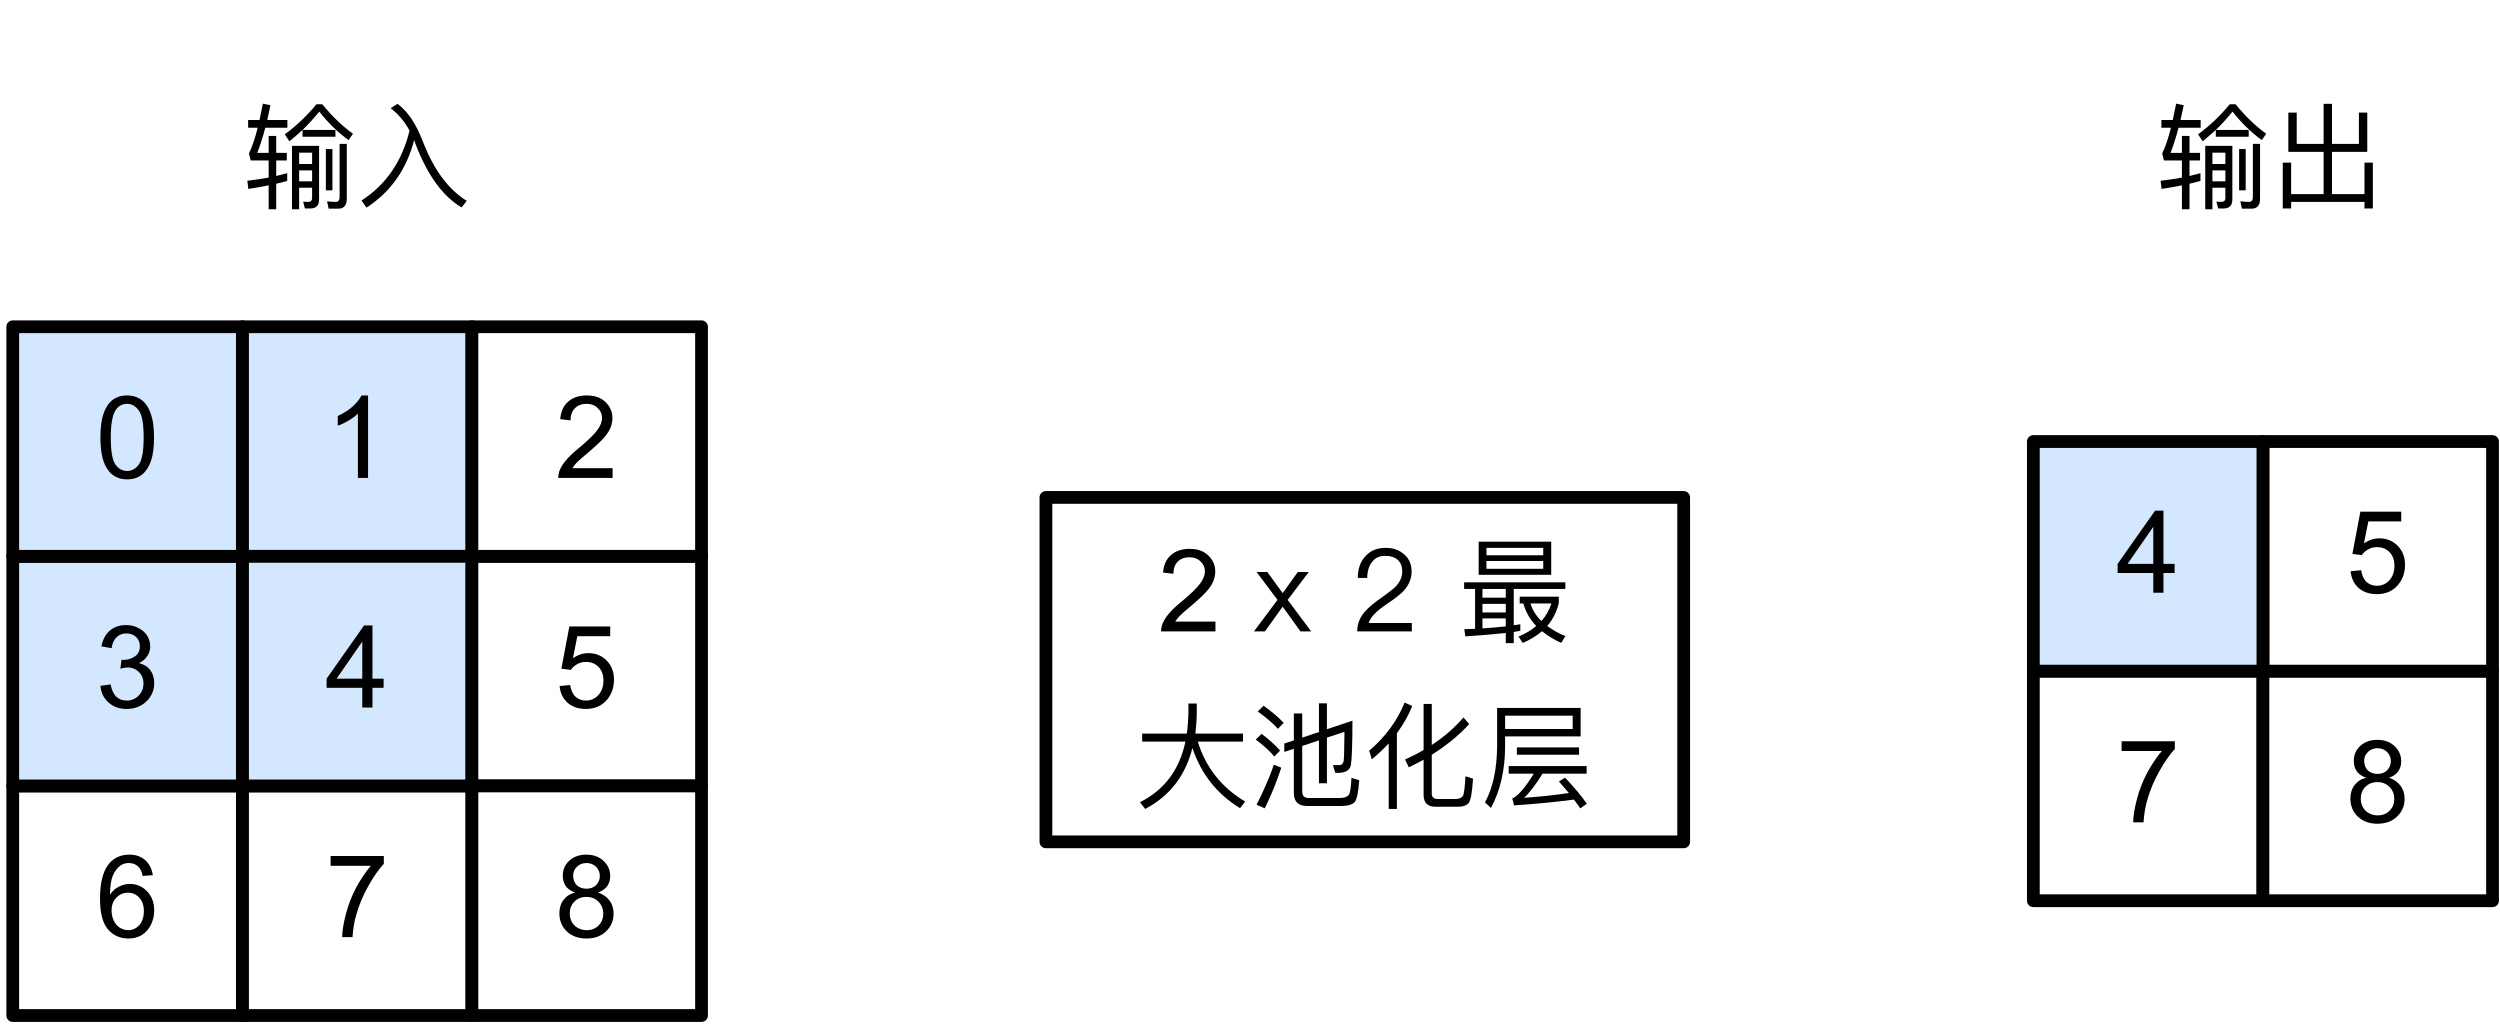
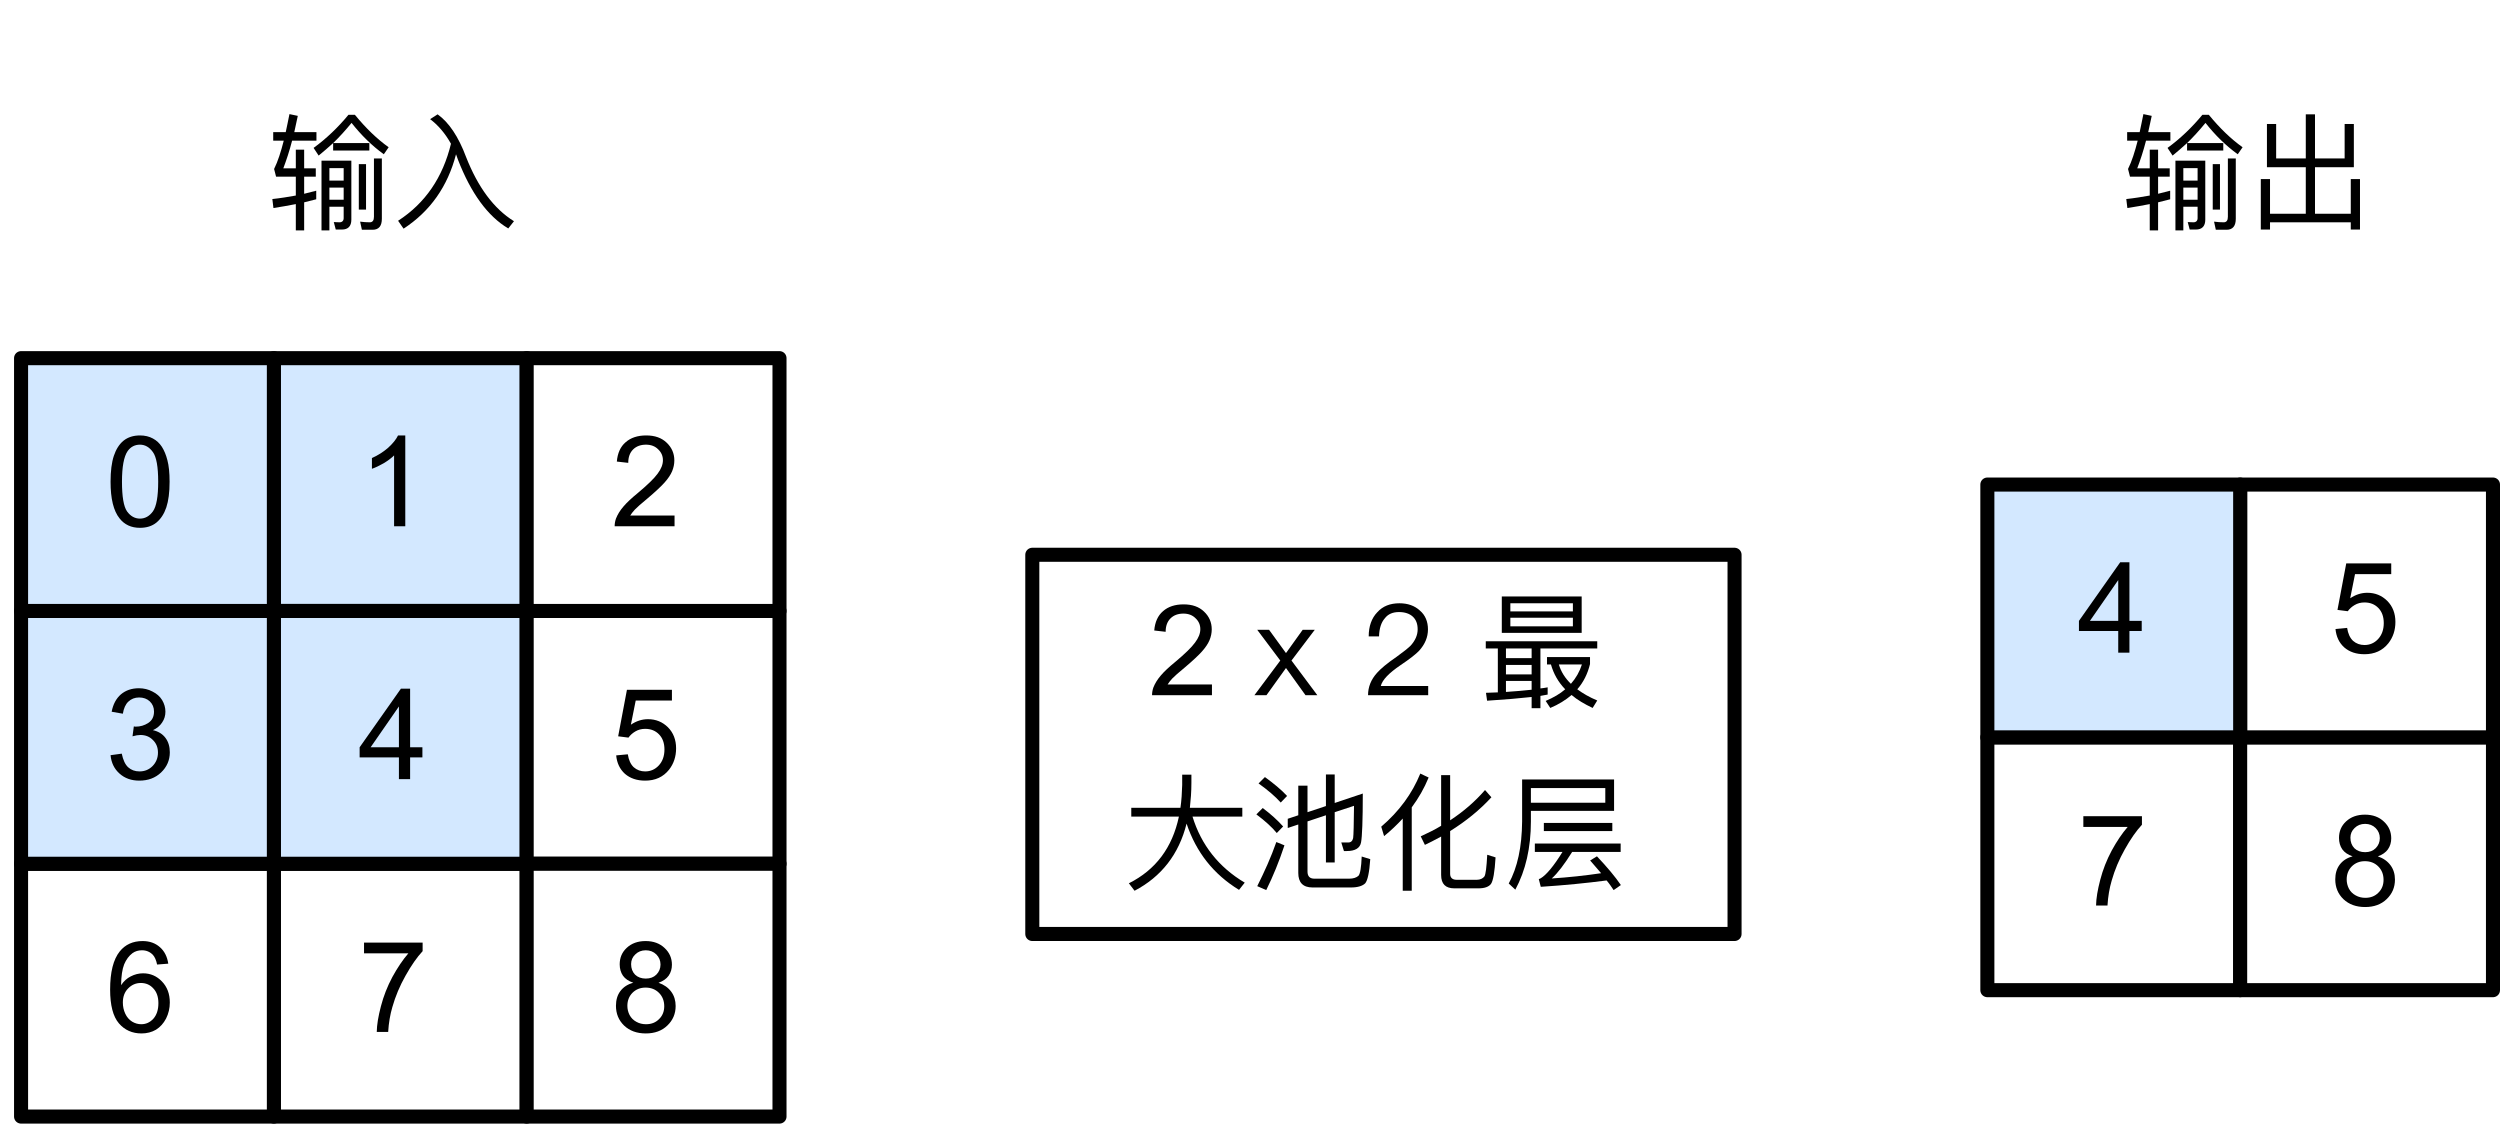
- <svg xmlns="http://www.w3.org/2000/svg" xmlns:xlink="http://www.w3.org/1999/xlink" width="196pt" height="81pt" viewBox="0 0 196 81" version="1.1">
+ <svg xmlns="http://www.w3.org/2000/svg" xmlns:xlink="http://www.w3.org/1999/xlink" width="178pt" height="81pt" viewBox="0 0 178 81" version="1.1">
  <defs>
    <g>
      <symbol overflow="visible" id="glyph0-0">
        <path style="stroke:none;" d="M 1.125 0 L 1.125 -5.625 L 5.625 -5.625 L 5.625 0 Z M 1.266 -0.141 L 5.484 -0.141 L 5.484 -5.484 L 1.266 -5.484 Z M 1.266 -0.141 " />
      </symbol>
      <symbol overflow="visible" id="glyph0-1">
        <path style="stroke:none;" d="M 0.422 -5.594 L 0.422 -6.359 L 4.594 -6.359 L 4.594 -5.75 C 4.188 -5.312 3.781 -4.727 3.375 -4 C 2.969 -3.281 2.656 -2.535 2.438 -1.766 C 2.281 -1.234 2.18 -0.645 2.141 0 L 1.328 0 C 1.336 -0.508 1.438 -1.117 1.625 -1.828 C 1.812 -2.547 2.082 -3.238 2.438 -3.906 C 2.801 -4.57 3.18 -5.133 3.578 -5.594 Z M 0.422 -5.594 " />
      </symbol>
      <symbol overflow="visible" id="glyph0-2">
        <path style="stroke:none;" d="M 3.359 0 L 2.562 0 L 2.562 -5.047 C 2.375 -4.859 2.125 -4.672 1.812 -4.484 C 1.5 -4.305 1.223 -4.176 0.984 -4.094 L 0.984 -4.859 C 1.422 -5.055 1.805 -5.301 2.141 -5.594 C 2.473 -5.895 2.707 -6.188 2.844 -6.469 L 3.359 -6.469 Z M 3.359 0 " />
      </symbol>
      <symbol overflow="visible" id="glyph0-3">
        <path style="stroke:none;" d="M 2.906 0 L 2.906 -1.547 L 0.109 -1.547 L 0.109 -2.266 L 3.047 -6.438 L 3.703 -6.438 L 3.703 -2.266 L 4.578 -2.266 L 4.578 -1.547 L 3.703 -1.547 L 3.703 0 Z M 2.906 -2.266 L 2.906 -5.172 L 0.891 -2.266 Z M 2.906 -2.266 " />
      </symbol>
      <symbol overflow="visible" id="glyph0-4">
        <path style="stroke:none;" d="M 4.484 -4.859 L 3.688 -4.797 C 3.625 -5.109 3.523 -5.336 3.391 -5.484 C 3.18 -5.703 2.922 -5.812 2.609 -5.812 C 2.348 -5.812 2.125 -5.742 1.938 -5.609 C 1.688 -5.422 1.488 -5.156 1.344 -4.812 C 1.207 -4.469 1.133 -3.973 1.125 -3.328 C 1.312 -3.609 1.539 -3.816 1.812 -3.953 C 2.094 -4.098 2.383 -4.172 2.688 -4.172 C 3.219 -4.172 3.664 -3.977 4.031 -3.594 C 4.406 -3.207 4.594 -2.707 4.594 -2.094 C 4.594 -1.688 4.504 -1.305 4.328 -0.953 C 4.148 -0.609 3.91 -0.344 3.609 -0.156 C 3.305 0.02 2.961 0.109 2.578 0.109 C 1.922 0.109 1.383 -0.129 0.969 -0.609 C 0.551 -1.098 0.344 -1.898 0.344 -3.016 C 0.344 -4.254 0.57 -5.16 1.031 -5.734 C 1.426 -6.223 1.969 -6.469 2.656 -6.469 C 3.156 -6.469 3.566 -6.32 3.891 -6.031 C 4.211 -5.75 4.41 -5.359 4.484 -4.859 Z M 1.25 -2.094 C 1.25 -1.812 1.305 -1.547 1.422 -1.297 C 1.535 -1.055 1.695 -0.867 1.906 -0.734 C 2.113 -0.609 2.332 -0.547 2.562 -0.547 C 2.895 -0.547 3.18 -0.676 3.422 -0.938 C 3.66 -1.207 3.781 -1.578 3.781 -2.047 C 3.781 -2.492 3.66 -2.844 3.422 -3.094 C 3.191 -3.352 2.895 -3.484 2.531 -3.484 C 2.176 -3.484 1.875 -3.352 1.625 -3.094 C 1.375 -2.844 1.25 -2.508 1.25 -2.094 Z M 1.25 -2.094 " />
      </symbol>
      <symbol overflow="visible" id="glyph0-5">
        <path style="stroke:none;" d="M 0.375 -1.688 L 1.203 -1.766 C 1.266 -1.359 1.406 -1.051 1.625 -0.844 C 1.852 -0.645 2.125 -0.547 2.438 -0.547 C 2.82 -0.547 3.145 -0.688 3.406 -0.969 C 3.676 -1.258 3.812 -1.641 3.812 -2.109 C 3.812 -2.566 3.68 -2.926 3.422 -3.188 C 3.172 -3.445 2.844 -3.578 2.438 -3.578 C 2.176 -3.578 1.941 -3.516 1.734 -3.391 C 1.535 -3.273 1.375 -3.129 1.25 -2.953 L 0.516 -3.047 L 1.141 -6.359 L 4.344 -6.359 L 4.344 -5.594 L 1.766 -5.594 L 1.422 -3.875 C 1.805 -4.133 2.211 -4.266 2.641 -4.266 C 3.203 -4.266 3.676 -4.07 4.062 -3.688 C 4.445 -3.301 4.641 -2.801 4.641 -2.188 C 4.641 -1.602 4.473 -1.098 4.141 -0.672 C 3.723 -0.148 3.156 0.109 2.438 0.109 C 1.852 0.109 1.375 -0.051 1 -0.375 C 0.633 -0.707 0.426 -1.145 0.375 -1.688 Z M 0.375 -1.688 " />
      </symbol>
      <symbol overflow="visible" id="glyph0-6">
        <path style="stroke:none;" d="M 0.375 -1.703 L 1.172 -1.812 C 1.266 -1.363 1.414 -1.039 1.625 -0.844 C 1.844 -0.645 2.113 -0.547 2.438 -0.547 C 2.801 -0.547 3.109 -0.672 3.359 -0.922 C 3.617 -1.18 3.75 -1.504 3.75 -1.891 C 3.75 -2.254 3.629 -2.551 3.391 -2.781 C 3.16 -3.02 2.863 -3.141 2.5 -3.141 C 2.344 -3.141 2.156 -3.109 1.938 -3.047 L 2.031 -3.75 C 2.082 -3.738 2.125 -3.734 2.156 -3.734 C 2.488 -3.734 2.789 -3.82 3.062 -4 C 3.332 -4.176 3.469 -4.445 3.469 -4.812 C 3.469 -5.102 3.367 -5.344 3.172 -5.531 C 2.973 -5.719 2.719 -5.812 2.406 -5.812 C 2.102 -5.812 1.848 -5.711 1.641 -5.516 C 1.441 -5.328 1.312 -5.039 1.25 -4.656 L 0.453 -4.797 C 0.555 -5.328 0.773 -5.738 1.109 -6.031 C 1.453 -6.32 1.879 -6.469 2.391 -6.469 C 2.742 -6.469 3.066 -6.391 3.359 -6.234 C 3.66 -6.086 3.891 -5.883 4.047 -5.625 C 4.203 -5.363 4.281 -5.086 4.281 -4.797 C 4.281 -4.516 4.203 -4.258 4.047 -4.031 C 3.898 -3.801 3.68 -3.617 3.391 -3.484 C 3.773 -3.398 4.07 -3.219 4.281 -2.938 C 4.488 -2.664 4.594 -2.32 4.594 -1.906 C 4.594 -1.344 4.383 -0.863 3.969 -0.469 C 3.562 -0.082 3.047 0.109 2.422 0.109 C 1.859 0.109 1.391 -0.055 1.016 -0.391 C 0.641 -0.723 0.426 -1.16 0.375 -1.703 Z M 0.375 -1.703 " />
      </symbol>
      <symbol overflow="visible" id="glyph0-7">
        <path style="stroke:none;" d="M 1.594 -3.5 C 1.258 -3.613 1.016 -3.781 0.859 -4 C 0.703 -4.227 0.625 -4.5 0.625 -4.812 C 0.625 -5.281 0.789 -5.672 1.125 -5.984 C 1.469 -6.305 1.914 -6.469 2.469 -6.469 C 3.031 -6.469 3.484 -6.301 3.828 -5.969 C 4.172 -5.645 4.344 -5.25 4.344 -4.781 C 4.344 -4.488 4.266 -4.227 4.109 -4 C 3.953 -3.781 3.711 -3.613 3.391 -3.5 C 3.785 -3.363 4.086 -3.148 4.297 -2.859 C 4.504 -2.578 4.609 -2.238 4.609 -1.844 C 4.609 -1.289 4.41 -0.828 4.016 -0.453 C 3.629 -0.078 3.117 0.109 2.484 0.109 C 1.848 0.109 1.332 -0.078 0.938 -0.453 C 0.551 -0.828 0.359 -1.297 0.359 -1.859 C 0.359 -2.273 0.461 -2.625 0.672 -2.906 C 0.891 -3.195 1.195 -3.395 1.594 -3.5 Z M 1.438 -4.828 C 1.438 -4.523 1.531 -4.273 1.719 -4.078 C 1.914 -3.891 2.172 -3.797 2.484 -3.797 C 2.797 -3.797 3.047 -3.891 3.234 -4.078 C 3.43 -4.273 3.531 -4.516 3.531 -4.797 C 3.531 -5.078 3.43 -5.316 3.234 -5.516 C 3.035 -5.711 2.785 -5.812 2.484 -5.812 C 2.18 -5.812 1.93 -5.711 1.734 -5.516 C 1.535 -5.328 1.438 -5.098 1.438 -4.828 Z M 1.172 -1.859 C 1.172 -1.629 1.223 -1.41 1.328 -1.203 C 1.441 -0.992 1.602 -0.832 1.812 -0.719 C 2.02 -0.602 2.25 -0.547 2.5 -0.547 C 2.875 -0.547 3.18 -0.664 3.422 -0.906 C 3.672 -1.145 3.797 -1.453 3.797 -1.828 C 3.797 -2.211 3.672 -2.531 3.422 -2.781 C 3.172 -3.031 2.852 -3.156 2.469 -3.156 C 2.094 -3.156 1.781 -3.031 1.531 -2.781 C 1.289 -2.531 1.172 -2.223 1.172 -1.859 Z M 1.172 -1.859 " />
      </symbol>
      <symbol overflow="visible" id="glyph0-8">
        <path style="stroke:none;" d="M 4.531 -0.766 L 4.531 0 L 0.266 0 C 0.266 -0.188 0.297 -0.367 0.359 -0.547 C 0.473 -0.836 0.648 -1.125 0.891 -1.406 C 1.129 -1.688 1.473 -2.008 1.922 -2.375 C 2.617 -2.957 3.086 -3.414 3.328 -3.75 C 3.578 -4.082 3.703 -4.398 3.703 -4.703 C 3.703 -5.016 3.586 -5.273 3.359 -5.484 C 3.141 -5.703 2.852 -5.812 2.5 -5.812 C 2.113 -5.812 1.805 -5.695 1.578 -5.469 C 1.348 -5.238 1.234 -4.922 1.234 -4.516 L 0.422 -4.609 C 0.473 -5.211 0.68 -5.672 1.047 -5.984 C 1.41 -6.305 1.898 -6.469 2.516 -6.469 C 3.129 -6.469 3.613 -6.297 3.969 -5.953 C 4.332 -5.609 4.516 -5.188 4.516 -4.688 C 4.516 -4.426 4.461 -4.172 4.359 -3.922 C 4.254 -3.672 4.078 -3.406 3.828 -3.125 C 3.586 -2.852 3.188 -2.477 2.625 -2 C 2.145 -1.602 1.836 -1.332 1.703 -1.188 C 1.566 -1.039 1.457 -0.898 1.375 -0.766 Z M 4.531 -0.766 " />
      </symbol>
      <symbol overflow="visible" id="glyph0-9">
        <path style="stroke:none;" d="M 0.375 -3.172 C 0.375 -3.93 0.453 -4.547 0.609 -5.016 C 0.766 -5.484 0.992 -5.844 1.297 -6.094 C 1.609 -6.344 2 -6.469 2.469 -6.469 C 2.82 -6.469 3.129 -6.395 3.391 -6.25 C 3.648 -6.113 3.863 -5.914 4.031 -5.656 C 4.195 -5.395 4.328 -5.078 4.422 -4.703 C 4.523 -4.328 4.578 -3.816 4.578 -3.172 C 4.578 -2.422 4.5 -1.812 4.344 -1.344 C 4.188 -0.883 3.953 -0.523 3.641 -0.266 C 3.336 -0.016 2.945 0.109 2.469 0.109 C 1.852 0.109 1.367 -0.113 1.016 -0.562 C 0.586 -1.094 0.375 -1.961 0.375 -3.172 Z M 1.188 -3.172 C 1.188 -2.117 1.305 -1.414 1.547 -1.062 C 1.797 -0.719 2.102 -0.547 2.469 -0.547 C 2.832 -0.547 3.141 -0.719 3.391 -1.062 C 3.641 -1.414 3.766 -2.117 3.766 -3.172 C 3.766 -4.234 3.641 -4.938 3.391 -5.281 C 3.141 -5.633 2.832 -5.812 2.469 -5.812 C 2.102 -5.812 1.812 -5.66 1.594 -5.359 C 1.32 -4.961 1.188 -4.234 1.188 -3.172 Z M 1.188 -3.172 " />
      </symbol>
      <symbol overflow="visible" id="glyph0-10">
        <path style="stroke:none;" d="" />
      </symbol>
      <symbol overflow="visible" id="glyph1-0">
        <path style="stroke:none;" d="" />
      </symbol>
      <symbol overflow="visible" id="glyph1-1">
        <path style="stroke:none;" d="M 0.25 -4.656 L 1.891 -2.469 L 0.047 0 L 0.906 0 L 2.297 -1.938 L 3.688 0 L 4.531 0 L 2.688 -2.469 L 4.344 -4.656 L 3.484 -4.656 L 2.297 -3 L 1.094 -4.656 Z M 0.25 -4.656 " />
      </symbol>
      <symbol overflow="visible" id="glyph1-2">
        <path style="stroke:none;" d="" />
      </symbol>
      <symbol overflow="visible" id="glyph1-3">
        <path style="stroke:none;" d="M 2.797 -6.547 C 2.141 -6.547 1.609 -6.344 1.219 -5.906 C 0.812 -5.484 0.609 -4.906 0.609 -4.188 L 1.344 -4.188 C 1.359 -4.75 1.5 -5.188 1.75 -5.469 C 1.984 -5.781 2.328 -5.922 2.766 -5.922 C 3.172 -5.922 3.516 -5.812 3.75 -5.594 C 3.984 -5.375 4.094 -5.078 4.094 -4.688 C 4.094 -4.281 3.922 -3.891 3.594 -3.531 C 3.422 -3.359 3.094 -3.094 2.594 -2.734 C 1.906 -2.266 1.453 -1.875 1.203 -1.594 C 0.766 -1.109 0.562 -0.578 0.562 0 L 4.844 0 L 4.844 -0.656 L 1.469 -0.656 C 1.578 -1.094 2.047 -1.578 2.875 -2.141 C 3.531 -2.578 3.984 -2.938 4.203 -3.172 C 4.609 -3.625 4.828 -4.125 4.828 -4.688 C 4.828 -5.234 4.641 -5.703 4.25 -6.031 C 3.875 -6.375 3.391 -6.547 2.797 -6.547 Z M 2.797 -6.547 " />
      </symbol>
      <symbol overflow="visible" id="glyph1-4">
        <path style="stroke:none;" d="M 0.547 -3.844 L 0.547 -3.328 L 1.406 -3.328 L 1.406 -0.203 L 0.562 -0.172 L 0.641 0.391 C 1.906 0.312 2.953 0.219 3.812 0.125 L 3.812 0.922 L 4.438 0.922 L 4.438 0.047 C 4.609 0.016 4.797 -0.016 4.953 -0.047 L 4.953 -0.562 C 4.797 -0.531 4.609 -0.5 4.438 -0.484 L 4.438 -3.328 L 8.484 -3.328 L 8.484 -3.844 Z M 1.984 -0.234 L 1.984 -1.016 L 3.812 -1.016 L 3.812 -0.391 C 3.266 -0.328 2.656 -0.281 1.984 -0.234 Z M 1.984 -1.484 L 1.984 -2.156 L 3.812 -2.156 L 3.812 -1.484 Z M 1.984 -2.641 L 1.984 -3.328 L 3.812 -3.328 L 3.812 -2.641 Z M 1.688 -7.031 L 1.688 -4.438 L 7.375 -4.438 L 7.375 -7.031 Z M 6.75 -4.906 L 2.297 -4.906 L 2.297 -5.516 L 6.75 -5.516 Z M 2.297 -5.969 L 2.297 -6.547 L 6.75 -6.547 L 6.75 -5.969 Z M 5.188 -2.188 C 5.375 -1.531 5.703 -0.938 6.203 -0.422 C 5.828 -0.094 5.359 0.172 4.812 0.406 L 5.141 0.906 C 5.734 0.656 6.234 0.344 6.656 -0.016 C 7.062 0.328 7.562 0.625 8.156 0.906 L 8.484 0.375 C 7.922 0.141 7.469 -0.125 7.062 -0.422 C 7.5 -0.922 7.797 -1.516 7.969 -2.219 L 7.969 -2.719 L 4.906 -2.719 L 4.906 -2.188 Z M 6.609 -0.812 C 6.188 -1.219 5.906 -1.672 5.75 -2.188 L 7.391 -2.188 C 7.234 -1.688 6.969 -1.219 6.609 -0.812 Z M 6.609 -0.812 " />
      </symbol>
      <symbol overflow="visible" id="glyph1-5">
        <path style="stroke:none;" d="M 0.547 -4.984 L 0.547 -4.359 L 3.938 -4.359 C 3.469 -2.141 2.281 -0.562 0.375 0.391 L 0.781 0.922 C 2.688 -0.078 3.938 -1.672 4.484 -3.859 C 5.172 -1.812 6.406 -0.25 8.219 0.859 L 8.625 0.344 C 6.781 -0.75 5.531 -2.328 4.906 -4.359 L 8.453 -4.359 L 8.453 -4.984 L 4.719 -4.984 C 4.781 -5.547 4.828 -6.125 4.828 -6.766 L 4.828 -7.344 L 4.172 -7.344 L 4.172 -6.609 C 4.156 -6.047 4.125 -5.516 4.047 -4.984 Z M 0.547 -4.984 " />
      </symbol>
      <symbol overflow="visible" id="glyph1-6">
        <path style="stroke:none;" d="M 7.188 0.688 C 7.672 0.688 8.016 0.578 8.203 0.391 C 8.375 0.188 8.5 -0.391 8.562 -1.328 L 7.953 -1.516 C 7.922 -0.734 7.844 -0.266 7.719 -0.141 C 7.578 -0.016 7.359 0.062 7.062 0.062 L 4.594 0.062 C 4.25 0.062 4.094 -0.109 4.094 -0.453 L 4.094 -4.016 L 5.406 -4.453 L 5.406 -1.094 L 6.031 -1.094 L 6.031 -4.672 L 7.406 -5.125 C 7.391 -3.812 7.375 -3.047 7.344 -2.828 C 7.297 -2.625 7.188 -2.516 7 -2.516 C 6.859 -2.516 6.703 -2.516 6.5 -2.516 L 6.688 -1.906 L 6.891 -1.906 C 7.484 -1.906 7.828 -2.109 7.906 -2.516 C 7.984 -2.922 8.031 -4.094 8.031 -6 L 6.031 -5.328 L 6.031 -7.359 L 5.406 -7.359 L 5.406 -5.109 L 4.094 -4.672 L 4.094 -6.562 L 3.438 -6.562 L 3.438 -4.453 L 2.688 -4.203 L 2.688 -3.547 L 3.438 -3.797 L 3.438 -0.344 C 3.438 0.328 3.766 0.688 4.453 0.688 Z M 1.062 -7.172 L 0.609 -6.719 C 1.266 -6.25 1.797 -5.797 2.188 -5.359 L 2.641 -5.828 C 2.219 -6.281 1.688 -6.719 1.062 -7.172 Z M 0.906 -4.969 L 0.453 -4.516 C 1.078 -4.047 1.562 -3.609 1.906 -3.188 L 2.359 -3.656 C 1.969 -4.094 1.484 -4.531 0.906 -4.969 Z M 1.875 -2.547 C 1.5 -1.469 1.031 -0.438 0.516 0.594 L 1.156 0.875 C 1.641 -0.109 2.078 -1.172 2.453 -2.312 Z M 1.875 -2.547 " />
      </symbol>
      <symbol overflow="visible" id="glyph1-7">
        <path style="stroke:none;" d="M 3.125 -7.422 C 2.547 -6 1.625 -4.734 0.344 -3.641 L 0.547 -2.969 C 1.031 -3.359 1.469 -3.781 1.875 -4.219 L 1.875 0.922 L 2.516 0.922 L 2.516 -5.016 C 3 -5.672 3.406 -6.375 3.719 -7.141 Z M 7.266 0.75 C 7.703 0.75 8 0.641 8.156 0.438 C 8.312 0.219 8.422 -0.406 8.484 -1.453 L 7.891 -1.641 C 7.844 -0.75 7.781 -0.234 7.688 -0.094 C 7.578 0.047 7.391 0.141 7.156 0.141 L 5.703 0.141 C 5.406 0.141 5.25 -0.016 5.25 -0.281 L 5.25 -3.328 C 6.375 -4.031 7.359 -4.828 8.188 -5.734 L 7.734 -6.25 C 7.031 -5.438 6.203 -4.719 5.25 -4.094 L 5.25 -7.312 L 4.609 -7.312 L 4.609 -3.703 C 4.156 -3.422 3.656 -3.188 3.156 -2.953 L 3.453 -2.344 C 3.844 -2.531 4.234 -2.734 4.609 -2.938 L 4.609 -0.203 C 4.609 0.438 4.922 0.75 5.547 0.75 Z M 7.266 0.75 " />
      </symbol>
      <symbol overflow="visible" id="glyph1-8">
        <path style="stroke:none;" d="M 2.922 -3.906 L 2.922 -3.328 L 7.797 -3.328 L 7.797 -3.906 Z M 2.281 -2.438 L 2.281 -1.844 L 4.25 -1.844 C 3.625 -0.828 3.094 -0.203 2.703 0.031 C 2.656 0.047 2.625 0.078 2.562 0.094 L 2.703 0.641 C 4.406 0.531 5.969 0.375 7.391 0.188 C 7.578 0.406 7.734 0.641 7.891 0.875 L 8.406 0.516 C 8.016 -0.062 7.438 -0.75 6.703 -1.531 L 6.219 -1.234 C 6.484 -0.922 6.75 -0.625 7 -0.328 C 5.844 -0.156 4.672 -0.031 3.484 0.047 C 3.906 -0.328 4.391 -0.969 4.938 -1.844 L 8.391 -1.844 L 8.391 -2.438 Z M 7.297 -6.391 L 7.297 -5.344 L 2 -5.344 L 2 -6.391 Z M 2 -4.766 L 7.922 -4.766 L 7.922 -7 L 1.375 -7 L 1.375 -4.016 C 1.359 -2.203 1.047 -0.734 0.422 0.406 L 0.891 0.844 C 1.625 -0.516 2 -2.141 2 -4.016 Z M 2 -4.766 " />
      </symbol>
      <symbol overflow="visible" id="glyph1-9">
        <path style="stroke:none;" d="M 2.062 -4.844 L 2.062 -3.516 L 1.172 -3.516 C 1.391 -4.094 1.609 -4.75 1.797 -5.484 L 3.531 -5.484 L 3.531 -6.094 L 1.953 -6.094 C 2.031 -6.453 2.109 -6.844 2.203 -7.25 L 1.609 -7.375 C 1.516 -6.938 1.438 -6.5 1.344 -6.094 L 0.453 -6.094 L 0.453 -5.484 L 1.203 -5.484 C 1 -4.688 0.781 -4 0.516 -3.469 L 0.656 -2.922 L 2.062 -2.922 L 2.062 -1.578 C 1.531 -1.484 0.984 -1.391 0.391 -1.328 L 0.469 -0.688 C 1.016 -0.781 1.547 -0.859 2.062 -0.969 L 2.062 0.906 L 2.656 0.906 L 2.656 -1.094 L 3.516 -1.312 L 3.516 -1.922 C 3.25 -1.859 2.969 -1.781 2.656 -1.703 L 2.656 -2.922 L 3.484 -2.922 L 3.484 -3.516 L 2.656 -3.516 L 2.656 -4.844 Z M 4.719 -5.312 L 4.719 -4.781 L 7.297 -4.781 L 7.297 -5.312 L 4.719 -5.312 C 5.172 -5.75 5.609 -6.234 6.031 -6.75 C 6.719 -5.875 7.484 -5.125 8.328 -4.516 L 8.672 -5.016 C 7.859 -5.594 7.062 -6.359 6.266 -7.328 L 5.812 -7.328 C 5.078 -6.438 4.25 -5.641 3.328 -4.969 L 3.688 -4.422 C 4.031 -4.703 4.375 -5 4.719 -5.312 Z M 5.344 0.844 C 5.781 0.844 6.016 0.609 6.016 0.141 L 6.016 -4.062 L 3.891 -4.062 L 3.891 0.906 L 4.453 0.906 L 4.453 -0.781 L 5.469 -0.781 L 5.469 0.031 C 5.469 0.219 5.359 0.328 5.172 0.328 L 4.766 0.312 L 4.906 0.844 Z M 4.453 -1.281 L 4.453 -2.141 L 5.469 -2.141 L 5.469 -1.281 Z M 4.453 -2.641 L 4.453 -3.531 L 5.469 -3.531 L 5.469 -2.641 Z M 6.547 -3.812 L 6.547 -0.578 L 7.062 -0.578 L 7.062 -3.812 Z M 7.531 0.859 C 7.969 0.859 8.188 0.594 8.188 0.078 L 8.188 -4.219 L 7.625 -4.219 L 7.625 -0.062 C 7.625 0.188 7.531 0.328 7.328 0.328 C 7.109 0.328 6.875 0.312 6.641 0.281 L 6.766 0.859 Z M 7.531 0.859 " />
      </symbol>
      <symbol overflow="visible" id="glyph1-10">
        <path style="stroke:none;" d="M 6.938 -4.219 L 4.828 -4.219 L 4.828 -7.359 L 4.172 -7.359 L 4.172 -4.219 L 2.062 -4.219 L 2.062 -6.672 L 1.406 -6.672 L 1.406 -3.594 L 4.172 -3.594 L 4.172 -0.281 L 1.625 -0.281 L 1.625 -2.75 L 0.969 -2.75 L 0.969 0.844 L 1.625 0.844 L 1.625 0.328 L 7.375 0.328 L 7.375 0.844 L 8.031 0.844 L 8.031 -2.75 L 7.375 -2.75 L 7.375 -0.281 L 4.828 -0.281 L 4.828 -3.594 L 7.594 -3.594 L 7.594 -6.672 L 6.938 -6.672 Z M 6.938 -4.219 " />
      </symbol>
      <symbol overflow="visible" id="glyph1-11">
        <path style="stroke:none;" d="M 4.109 -5.266 C 3.531 -2.875 2.281 -1.031 0.344 0.219 L 0.734 0.781 C 2.625 -0.453 3.875 -2.219 4.469 -4.516 C 4.516 -4.406 4.547 -4.281 4.609 -4.125 C 5.531 -1.75 6.719 -0.109 8.188 0.766 L 8.594 0.25 C 7.156 -0.641 6.031 -2.172 5.188 -4.312 C 4.641 -5.781 3.953 -6.797 3.156 -7.359 L 2.625 -7.016 C 3.188 -6.594 3.688 -6.016 4.109 -5.266 Z M 4.109 -5.266 " />
      </symbol>
    </g>
  </defs>
  <g id="surface1">
-     <rect x="0" y="0" width="196" height="81" style="fill:rgb(100%,100%,100%);fill-opacity:1;stroke:none;" />
-     <rect x="0" y="0" width="196" height="81" style="fill:rgb(100%,100%,100%);fill-opacity:1;stroke:none;" />
-     <path style="fill-rule:nonzero;fill:rgb(100%,100%,100%);fill-opacity:1;stroke-width:1;stroke-linecap:round;stroke-linejoin:round;stroke:rgb(0%,0%,0%);stroke-opacity:1;stroke-miterlimit:10;" d="M 72 166.617 L 90 166.617 L 90 184.617 L 72 184.617 Z M 72 166.617 " transform="matrix(1,0,0,1,-53,-105)" />
+     <rect x="0" y="0" width="178" height="81" style="fill:rgb(100%,100%,100%);fill-opacity:1;stroke:none;" />
+     <rect x="0" y="0" width="178" height="81" style="fill:rgb(100%,100%,100%);fill-opacity:1;stroke:none;" />
+     <path style="fill-rule:nonzero;fill:rgb(100%,100%,100%);fill-opacity:1;stroke-width:1;stroke-linecap:round;stroke-linejoin:round;stroke:rgb(0%,0%,0%);stroke-opacity:1;stroke-miterlimit:10;" d="M 72.5 166.5 L 90.5 166.5 L 90.5 184.5 L 72.5 184.5 Z M 72.5 166.5 " transform="matrix(1,0,0,1,-53,-105)" />
    <g style="fill:rgb(0%,0%,0%);fill-opacity:1;">
      <use xlink:href="#glyph0-1" x="25.497" y="73.472" />
    </g>
-     <path style="fill-rule:nonzero;fill:rgb(82.55%,91.037%,100%);fill-opacity:1;stroke-width:1;stroke-linecap:round;stroke-linejoin:round;stroke:rgb(0%,0%,0%);stroke-opacity:1;stroke-miterlimit:10;" d="M 72 130.617 L 90 130.617 L 90 148.617 L 72 148.617 Z M 72 130.617 " transform="matrix(1,0,0,1,-53,-105)" />
+     <path style="fill-rule:nonzero;fill:rgb(82.55%,91.037%,100%);fill-opacity:1;stroke-width:1;stroke-linecap:round;stroke-linejoin:round;stroke:rgb(0%,0%,0%);stroke-opacity:1;stroke-miterlimit:10;" d="M 72.5 130.5 L 90.5 130.5 L 90.5 148.5 L 72.5 148.5 Z M 72.5 130.5 " transform="matrix(1,0,0,1,-53,-105)" />
    <g style="fill:rgb(0%,0%,0%);fill-opacity:1;">
      <use xlink:href="#glyph0-2" x="25.497" y="37.472" />
    </g>
-     <path style="fill-rule:nonzero;fill:rgb(82.55%,91.037%,100%);fill-opacity:1;stroke-width:1;stroke-linecap:round;stroke-linejoin:round;stroke:rgb(0%,0%,0%);stroke-opacity:1;stroke-miterlimit:10;" d="M 72 148.617 L 90 148.617 L 90 166.617 L 72 166.617 Z M 72 148.617 " transform="matrix(1,0,0,1,-53,-105)" />
+     <path style="fill-rule:nonzero;fill:rgb(82.55%,91.037%,100%);fill-opacity:1;stroke-width:1;stroke-linecap:round;stroke-linejoin:round;stroke:rgb(0%,0%,0%);stroke-opacity:1;stroke-miterlimit:10;" d="M 72.5 148.5 L 90.5 148.5 L 90.5 166.5 L 72.5 166.5 Z M 72.5 148.5 " transform="matrix(1,0,0,1,-53,-105)" />
    <g style="fill:rgb(0%,0%,0%);fill-opacity:1;">
      <use xlink:href="#glyph0-3" x="25.497" y="55.472" />
    </g>
-     <path style="fill-rule:nonzero;fill:rgb(100%,100%,100%);fill-opacity:1;stroke-width:1;stroke-linecap:round;stroke-linejoin:round;stroke:rgb(0%,0%,0%);stroke-opacity:1;stroke-miterlimit:10;" d="M 54 166.617 L 72 166.617 L 72 184.617 L 54 184.617 Z M 54 166.617 " transform="matrix(1,0,0,1,-53,-105)" />
+     <path style="fill-rule:nonzero;fill:rgb(100%,100%,100%);fill-opacity:1;stroke-width:1;stroke-linecap:round;stroke-linejoin:round;stroke:rgb(0%,0%,0%);stroke-opacity:1;stroke-miterlimit:10;" d="M 54.5 166.5 L 72.5 166.5 L 72.5 184.5 L 54.5 184.5 Z M 54.5 166.5 " transform="matrix(1,0,0,1,-53,-105)" />
    <g style="fill:rgb(0%,0%,0%);fill-opacity:1;">
      <use xlink:href="#glyph0-4" x="7.497" y="73.472" />
    </g>
-     <path style="fill-rule:nonzero;fill:rgb(100%,100%,100%);fill-opacity:1;stroke-width:1;stroke-linecap:round;stroke-linejoin:round;stroke:rgb(0%,0%,0%);stroke-opacity:1;stroke-miterlimit:10;" d="M 90 148.617 L 108 148.617 L 108 166.617 L 90 166.617 Z M 90 148.617 " transform="matrix(1,0,0,1,-53,-105)" />
+     <path style="fill-rule:nonzero;fill:rgb(100%,100%,100%);fill-opacity:1;stroke-width:1;stroke-linecap:round;stroke-linejoin:round;stroke:rgb(0%,0%,0%);stroke-opacity:1;stroke-miterlimit:10;" d="M 90.5 148.5 L 108.5 148.5 L 108.5 166.5 L 90.5 166.5 Z M 90.5 148.5 " transform="matrix(1,0,0,1,-53,-105)" />
    <g style="fill:rgb(0%,0%,0%);fill-opacity:1;">
      <use xlink:href="#glyph0-5" x="43.497" y="55.472" />
    </g>
-     <path style="fill-rule:nonzero;fill:rgb(82.55%,91.037%,100%);fill-opacity:1;stroke-width:1;stroke-linecap:round;stroke-linejoin:round;stroke:rgb(0%,0%,0%);stroke-opacity:1;stroke-miterlimit:10;" d="M 54 148.617 L 72 148.617 L 72 166.617 L 54 166.617 Z M 54 148.617 " transform="matrix(1,0,0,1,-53,-105)" />
+     <path style="fill-rule:nonzero;fill:rgb(82.55%,91.037%,100%);fill-opacity:1;stroke-width:1;stroke-linecap:round;stroke-linejoin:round;stroke:rgb(0%,0%,0%);stroke-opacity:1;stroke-miterlimit:10;" d="M 54.5 148.5 L 72.5 148.5 L 72.5 166.5 L 54.5 166.5 Z M 54.5 148.5 " transform="matrix(1,0,0,1,-53,-105)" />
    <g style="fill:rgb(0%,0%,0%);fill-opacity:1;">
      <use xlink:href="#glyph0-6" x="7.497" y="55.472" />
    </g>
-     <path style="fill-rule:nonzero;fill:rgb(100%,100%,100%);fill-opacity:1;stroke-width:1;stroke-linecap:round;stroke-linejoin:round;stroke:rgb(0%,0%,0%);stroke-opacity:1;stroke-miterlimit:10;" d="M 90 166.617 L 108 166.617 L 108 184.617 L 90 184.617 Z M 90 166.617 " transform="matrix(1,0,0,1,-53,-105)" />
+     <path style="fill-rule:nonzero;fill:rgb(100%,100%,100%);fill-opacity:1;stroke-width:1;stroke-linecap:round;stroke-linejoin:round;stroke:rgb(0%,0%,0%);stroke-opacity:1;stroke-miterlimit:10;" d="M 90.5 166.5 L 108.5 166.5 L 108.5 184.5 L 90.5 184.5 Z M 90.5 166.5 " transform="matrix(1,0,0,1,-53,-105)" />
    <g style="fill:rgb(0%,0%,0%);fill-opacity:1;">
      <use xlink:href="#glyph0-7" x="43.497" y="73.472" />
    </g>
-     <path style="fill-rule:nonzero;fill:rgb(100%,100%,100%);fill-opacity:1;stroke-width:1;stroke-linecap:round;stroke-linejoin:round;stroke:rgb(0%,0%,0%);stroke-opacity:1;stroke-miterlimit:10;" d="M 90 130.617 L 108 130.617 L 108 148.617 L 90 148.617 Z M 90 130.617 " transform="matrix(1,0,0,1,-53,-105)" />
+     <path style="fill-rule:nonzero;fill:rgb(100%,100%,100%);fill-opacity:1;stroke-width:1;stroke-linecap:round;stroke-linejoin:round;stroke:rgb(0%,0%,0%);stroke-opacity:1;stroke-miterlimit:10;" d="M 90.5 130.5 L 108.5 130.5 L 108.5 148.5 L 90.5 148.5 Z M 90.5 130.5 " transform="matrix(1,0,0,1,-53,-105)" />
    <g style="fill:rgb(0%,0%,0%);fill-opacity:1;">
      <use xlink:href="#glyph0-8" x="43.497" y="37.472" />
    </g>
-     <path style="fill-rule:nonzero;fill:rgb(82.55%,91.037%,100%);fill-opacity:1;stroke-width:1;stroke-linecap:round;stroke-linejoin:round;stroke:rgb(0%,0%,0%);stroke-opacity:1;stroke-miterlimit:10;" d="M 54 130.617 L 72 130.617 L 72 148.617 L 54 148.617 Z M 54 130.617 " transform="matrix(1,0,0,1,-53,-105)" />
+     <path style="fill-rule:nonzero;fill:rgb(82.55%,91.037%,100%);fill-opacity:1;stroke-width:1;stroke-linecap:round;stroke-linejoin:round;stroke:rgb(0%,0%,0%);stroke-opacity:1;stroke-miterlimit:10;" d="M 54.5 130.5 L 72.5 130.5 L 72.5 148.5 L 54.5 148.5 Z M 54.5 130.5 " transform="matrix(1,0,0,1,-53,-105)" />
    <g style="fill:rgb(0%,0%,0%);fill-opacity:1;">
      <use xlink:href="#glyph0-9" x="7.497" y="37.472" />
    </g>
-     <path style="fill-rule:nonzero;fill:rgb(100%,100%,100%);fill-opacity:1;stroke-width:1;stroke-linecap:round;stroke-linejoin:round;stroke:rgb(0%,0%,0%);stroke-opacity:1;stroke-miterlimit:10;" d="M 212.414 157.617 L 230.414 157.617 L 230.414 175.617 L 212.414 175.617 Z M 212.414 157.617 " transform="matrix(1,0,0,1,-53,-105)" />
+     <path style="fill-rule:nonzero;fill:rgb(100%,100%,100%);fill-opacity:1;stroke-width:1;stroke-linecap:round;stroke-linejoin:round;stroke:rgb(0%,0%,0%);stroke-opacity:1;stroke-miterlimit:10;" d="M 194.5 157.5 L 212.5 157.5 L 212.5 175.5 L 194.5 175.5 Z M 194.5 157.5 " transform="matrix(1,0,0,1,-53,-105)" />
    <g style="fill:rgb(0%,0%,0%);fill-opacity:1;">
-       <use xlink:href="#glyph0-1" x="165.912" y="64.472" />
+       <use xlink:href="#glyph0-1" x="147.912" y="64.472" />
    </g>
-     <path style="fill-rule:nonzero;fill:rgb(100%,100%,100%);fill-opacity:1;stroke-width:1;stroke-linecap:round;stroke-linejoin:round;stroke:rgb(0%,0%,0%);stroke-opacity:1;stroke-miterlimit:10;" d="M 230.414 157.617 L 248.414 157.617 L 248.414 175.617 L 230.414 175.617 Z M 230.414 157.617 " transform="matrix(1,0,0,1,-53,-105)" />
+     <path style="fill-rule:nonzero;fill:rgb(100%,100%,100%);fill-opacity:1;stroke-width:1;stroke-linecap:round;stroke-linejoin:round;stroke:rgb(0%,0%,0%);stroke-opacity:1;stroke-miterlimit:10;" d="M 212.5 157.5 L 230.5 157.5 L 230.5 175.5 L 212.5 175.5 Z M 212.5 157.5 " transform="matrix(1,0,0,1,-53,-105)" />
    <g style="fill:rgb(0%,0%,0%);fill-opacity:1;">
-       <use xlink:href="#glyph0-7" x="183.912" y="64.472" />
+       <use xlink:href="#glyph0-7" x="165.912" y="64.472" />
    </g>
-     <path style="fill-rule:nonzero;fill:rgb(100%,100%,100%);fill-opacity:1;stroke-width:1;stroke-linecap:round;stroke-linejoin:round;stroke:rgb(0%,0%,0%);stroke-opacity:1;stroke-miterlimit:10;" d="M 230.414 139.617 L 248.414 139.617 L 248.414 157.617 L 230.414 157.617 Z M 230.414 139.617 " transform="matrix(1,0,0,1,-53,-105)" />
+     <path style="fill-rule:nonzero;fill:rgb(100%,100%,100%);fill-opacity:1;stroke-width:1;stroke-linecap:round;stroke-linejoin:round;stroke:rgb(0%,0%,0%);stroke-opacity:1;stroke-miterlimit:10;" d="M 212.5 139.5 L 230.5 139.5 L 230.5 157.5 L 212.5 157.5 Z M 212.5 139.5 " transform="matrix(1,0,0,1,-53,-105)" />
    <g style="fill:rgb(0%,0%,0%);fill-opacity:1;">
-       <use xlink:href="#glyph0-5" x="183.912" y="46.472" />
+       <use xlink:href="#glyph0-5" x="165.912" y="46.472" />
    </g>
-     <path style="fill-rule:nonzero;fill:rgb(82.55%,91.037%,100%);fill-opacity:1;stroke-width:1;stroke-linecap:round;stroke-linejoin:round;stroke:rgb(0%,0%,0%);stroke-opacity:1;stroke-miterlimit:10;" d="M 212.414 139.617 L 230.414 139.617 L 230.414 157.617 L 212.414 157.617 Z M 212.414 139.617 " transform="matrix(1,0,0,1,-53,-105)" />
+     <path style="fill-rule:nonzero;fill:rgb(82.55%,91.037%,100%);fill-opacity:1;stroke-width:1;stroke-linecap:round;stroke-linejoin:round;stroke:rgb(0%,0%,0%);stroke-opacity:1;stroke-miterlimit:10;" d="M 194.5 139.5 L 212.5 139.5 L 212.5 157.5 L 194.5 157.5 Z M 194.5 139.5 " transform="matrix(1,0,0,1,-53,-105)" />
    <g style="fill:rgb(0%,0%,0%);fill-opacity:1;">
-       <use xlink:href="#glyph0-3" x="165.912" y="46.472" />
+       <use xlink:href="#glyph0-3" x="147.912" y="46.472" />
    </g>
-     <path style="fill-rule:nonzero;fill:rgb(100%,100%,100%);fill-opacity:1;stroke-width:1;stroke-linecap:round;stroke-linejoin:round;stroke:rgb(0%,0%,0%);stroke-opacity:1;stroke-miterlimit:10;" d="M 135 144 L 185 144 L 185 171 L 135 171 Z M 135 144 " transform="matrix(1,0,0,1,-53,-105)" />
+     <path style="fill-rule:nonzero;fill:rgb(100%,100%,100%);fill-opacity:1;stroke-width:1;stroke-linecap:round;stroke-linejoin:round;stroke:rgb(0%,0%,0%);stroke-opacity:1;stroke-miterlimit:10;" d="M 126.5 144.5 L 176.5 144.5 L 176.5 171.5 L 126.5 171.5 Z M 126.5 144.5 " transform="matrix(1,0,0,1,-53,-105)" />
    <g style="fill:rgb(0%,0%,0%);fill-opacity:1;">
-       <use xlink:href="#glyph0-8" x="90.76" y="49.5" />
-       <use xlink:href="#glyph0-10" x="95.765" y="49.5" />
+       <use xlink:href="#glyph0-8" x="81.76" y="49.5" />
+       <use xlink:href="#glyph0-10" x="86.765" y="49.5" />
    </g>
    <g style="fill:rgb(0%,0%,0%);fill-opacity:1;">
-       <use xlink:href="#glyph1-1" x="98.265" y="49.5" />
-       <use xlink:href="#glyph1-2" x="102.846" y="49.5" />
-       <use xlink:href="#glyph1-3" x="105.843" y="49.5" />
-       <use xlink:href="#glyph1-2" x="111.243" y="49.5" />
-       <use xlink:href="#glyph1-4" x="114.24" y="49.5" />
+       <use xlink:href="#glyph1-1" x="89.265" y="49.5" />
+       <use xlink:href="#glyph1-2" x="93.846" y="49.5" />
+       <use xlink:href="#glyph1-3" x="96.843" y="49.5" />
+       <use xlink:href="#glyph1-2" x="102.243" y="49.5" />
+       <use xlink:href="#glyph1-4" x="105.24" y="49.5" />
    </g>
    <g style="fill:rgb(0%,0%,0%);fill-opacity:1;">
-       <use xlink:href="#glyph1-5" x="89" y="62.5" />
-       <use xlink:href="#glyph1-6" x="98" y="62.5" />
-       <use xlink:href="#glyph1-7" x="107" y="62.5" />
-       <use xlink:href="#glyph1-8" x="116" y="62.5" />
+       <use xlink:href="#glyph1-5" x="80" y="62.5" />
+       <use xlink:href="#glyph1-6" x="89" y="62.5" />
+       <use xlink:href="#glyph1-7" x="98" y="62.5" />
+       <use xlink:href="#glyph1-8" x="107" y="62.5" />
    </g>
    <g style="fill:rgb(0%,0%,0%);fill-opacity:1;">
-       <use xlink:href="#glyph1-9" x="169" y="15.5" />
-       <use xlink:href="#glyph1-10" x="178" y="15.5" />
+       <use xlink:href="#glyph1-9" x="151" y="15.5" />
+       <use xlink:href="#glyph1-10" x="160" y="15.5" />
    </g>
    <g style="fill:rgb(0%,0%,0%);fill-opacity:1;">
      <use xlink:href="#glyph1-9" x="19" y="15.5" />
      <use xlink:href="#glyph1-11" x="28" y="15.5" />
    </g>
  </g>
</svg>
